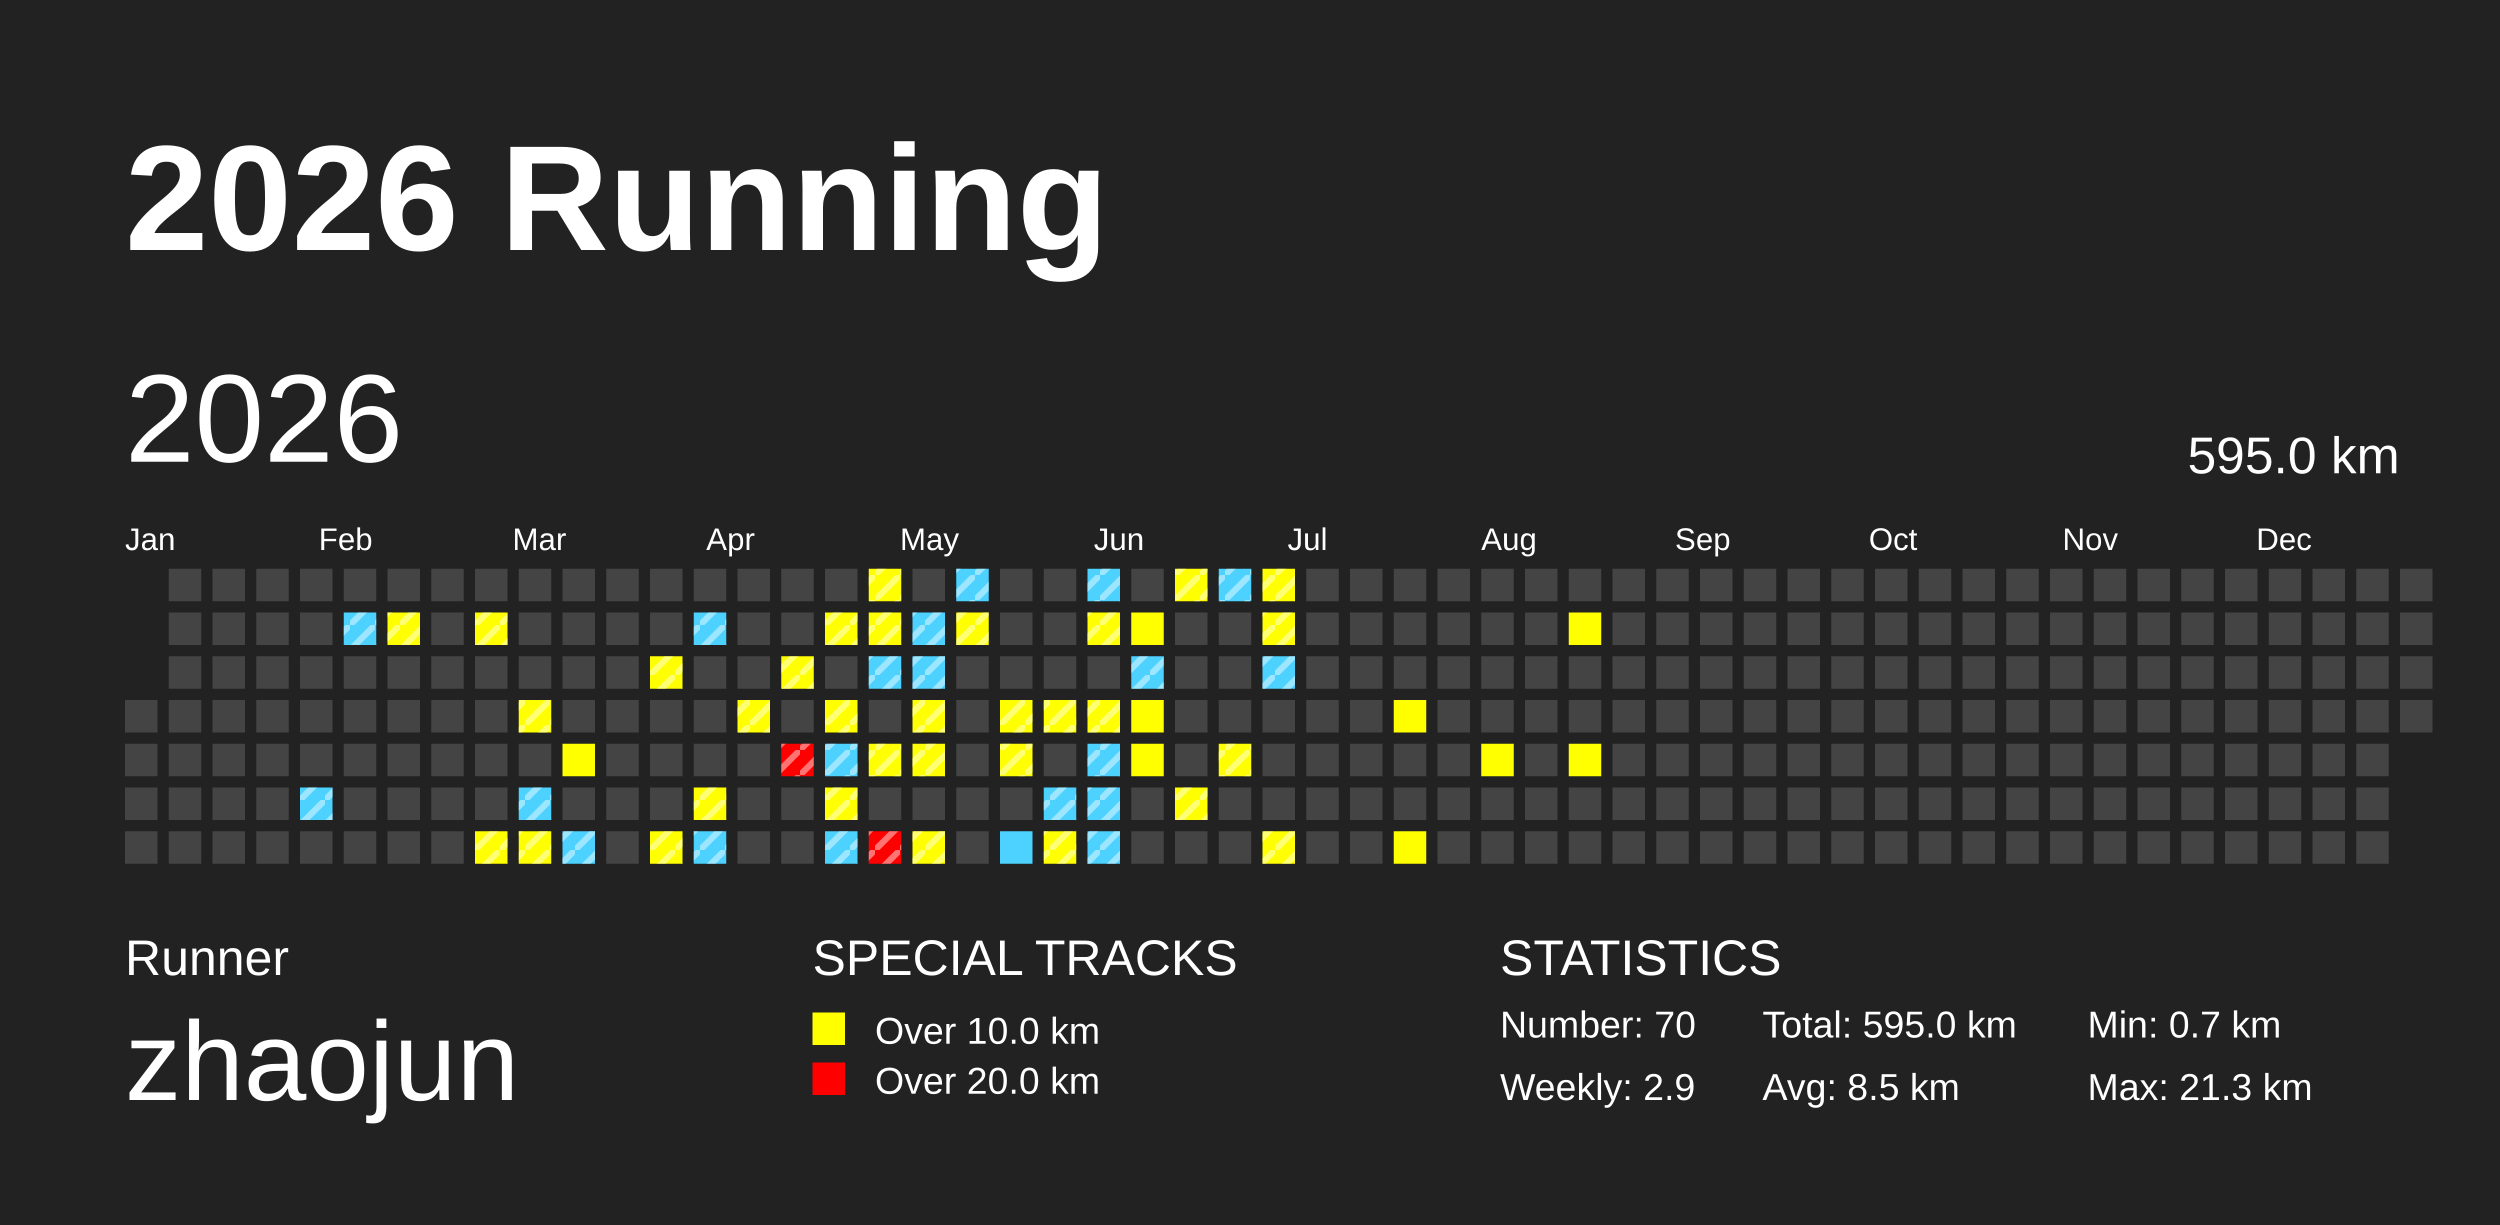
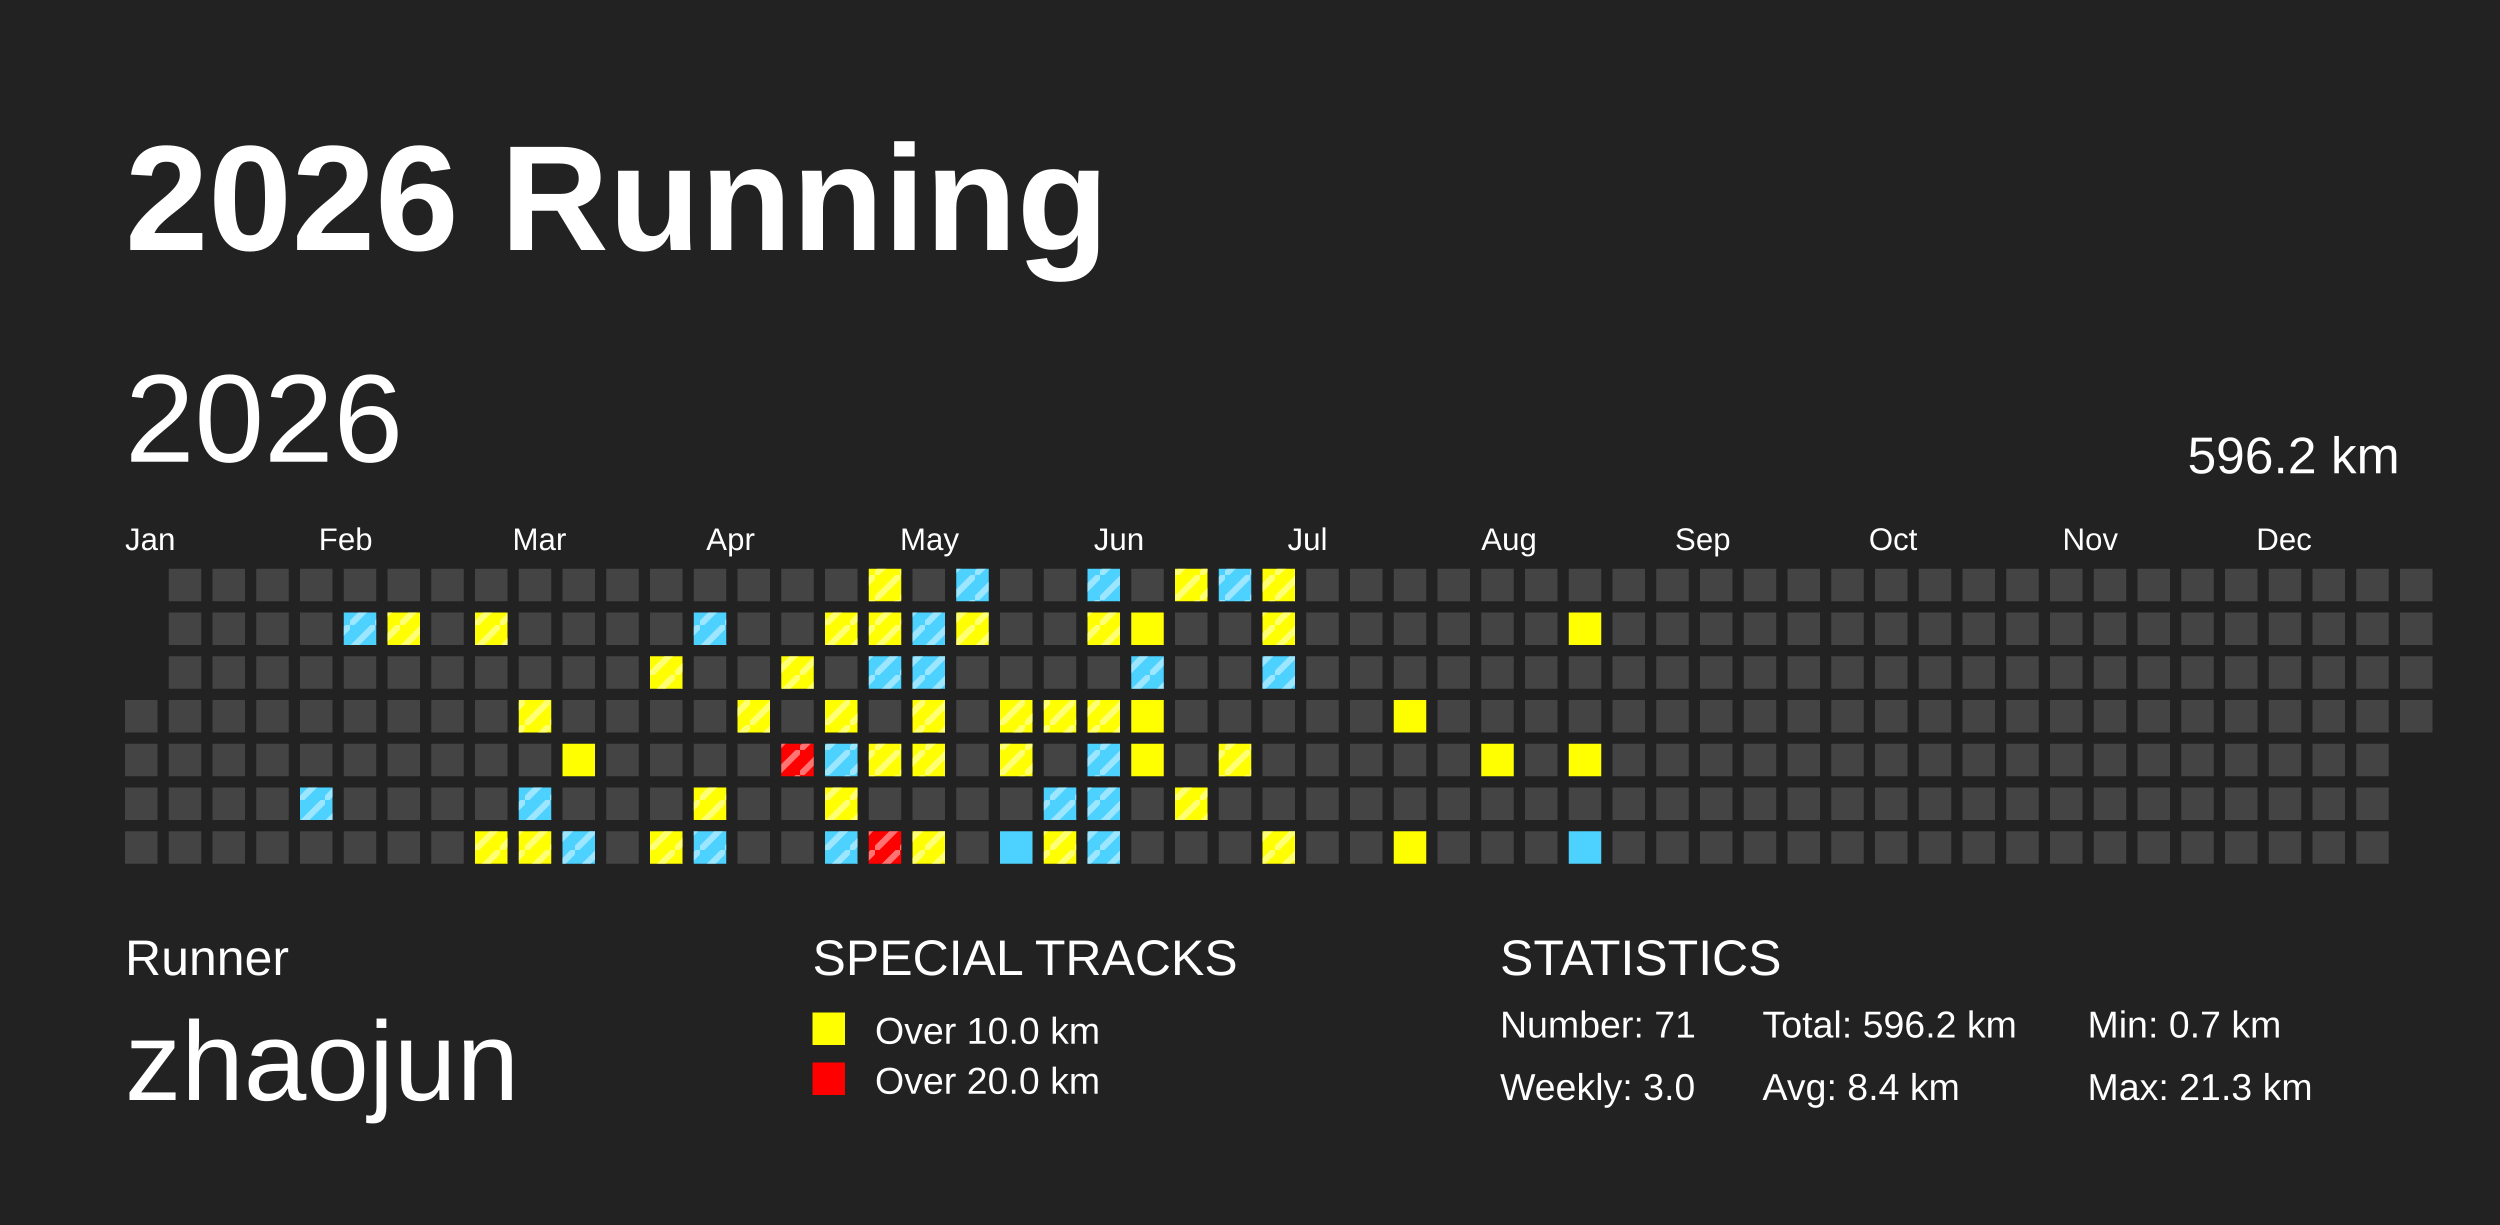
<svg xmlns="http://www.w3.org/2000/svg" baseProfile="full" height="98mm" version="1.1" viewBox="0,0,200,98" width="200mm">
  <defs>
    <pattern height="2" id="indoor-stripe" patternUnits="userSpaceOnUse" width="2">
      <line stroke="white" stroke-opacity="0.45" stroke-width="0.5" x1="0" x2="2" y1="2" y2="0" />
    </pattern>
  </defs>
  <rect fill="#222222" height="98" width="200" x="0" y="0" />
  <text fill="#FFFFFF" style="font-size:12px; font-family:Arial; font-weight:bold;" x="10" y="20">2026 Running</text>
  <text fill="#FFFFFF" style="font-size:4px; font-family:Arial" x="10" y="78">Runner</text>
  <text fill="#FFFFFF" style="font-size:9px; font-family:Arial" x="10" y="88">zhaojun</text>
  <text fill="#FFFFFF" style="font-size:4px; font-family:Arial" x="65" y="78">SPECIAL TRACKS</text>
  <rect fill="yellow" height="2.6" width="2.6" x="65" y="81" />
  <text fill="#FFFFFF" style="font-size:3px; font-family:Arial" x="70" y="83.5">Over 10.0 km</text>
  <rect fill="red" height="2.6" width="2.6" x="65" y="85" />
  <text fill="#FFFFFF" style="font-size:3px; font-family:Arial" x="70" y="87.5">Over 20.0 km</text>
  <text fill="#FFFFFF" style="font-size:4px; font-family:Arial" x="120" y="78">STATISTICS</text>
-   <text fill="#FFFFFF" style="font-size:3px; font-family:Arial" x="120" y="83">Number: 70</text>
-   <text fill="#FFFFFF" style="font-size:3px; font-family:Arial" x="120" y="88">Weekly: 2.9</text>
-   <text fill="#FFFFFF" style="font-size:3px; font-family:Arial" x="141" y="83">Total: 595.0 km</text>
-   <text fill="#FFFFFF" style="font-size:3px; font-family:Arial" x="141" y="88">Avg: 8.5 km</text>
+   <text fill="#FFFFFF" style="font-size:3px; font-family:Arial" x="120" y="83">Number: 71</text>
+   <text fill="#FFFFFF" style="font-size:3px; font-family:Arial" x="120" y="88">Weekly: 3.0</text>
+   <text fill="#FFFFFF" style="font-size:3px; font-family:Arial" x="141" y="83">Total: 596.2 km</text>
+   <text fill="#FFFFFF" style="font-size:3px; font-family:Arial" x="141" y="88">Avg: 8.4 km</text>
  <text fill="#FFFFFF" style="font-size:3px; font-family:Arial" x="167" y="83">Min: 0.7 km</text>
  <text fill="#FFFFFF" style="font-size:3px; font-family:Arial" x="167" y="88">Max: 21.3 km</text>
  <text dominant-baseline="hanging" fill="#FFFFFF" style="font-size:10.0px; font-family:Arial;" x="10" y="30">2026</text>
-   <text dominant-baseline="hanging" fill="#FFFFFF" style="font-size:4.125px; font-family:Arial;" x="175" y="35">595.0 km</text>
+   <text dominant-baseline="hanging" fill="#FFFFFF" style="font-size:4.125px; font-family:Arial;" x="175" y="35">596.2 km</text>
  <text fill="#FFFFFF" style="font-size:2.5px; font-family:Arial" x="10.0" y="44">Jan</text>
  <text fill="#FFFFFF" style="font-size:2.5px; font-family:Arial" x="25.5" y="44">Feb</text>
  <text fill="#FFFFFF" style="font-size:2.5px; font-family:Arial" x="41.0" y="44">Mar</text>
  <text fill="#FFFFFF" style="font-size:2.5px; font-family:Arial" x="56.5" y="44">Apr</text>
  <text fill="#FFFFFF" style="font-size:2.5px; font-family:Arial" x="72.0" y="44">May</text>
  <text fill="#FFFFFF" style="font-size:2.5px; font-family:Arial" x="87.5" y="44">Jun</text>
  <text fill="#FFFFFF" style="font-size:2.5px; font-family:Arial" x="103.0" y="44">Jul</text>
  <text fill="#FFFFFF" style="font-size:2.5px; font-family:Arial" x="118.5" y="44">Aug</text>
  <text fill="#FFFFFF" style="font-size:2.5px; font-family:Arial" x="134.0" y="44">Sep</text>
  <text fill="#FFFFFF" style="font-size:2.5px; font-family:Arial" x="149.5" y="44">Oct</text>
  <text fill="#FFFFFF" style="font-size:2.5px; font-family:Arial" x="165.0" y="44">Nov</text>
  <text fill="#FFFFFF" style="font-size:2.5px; font-family:Arial" x="180.5" y="44">Dec</text>
  <rect fill="#444444" height="2.6" width="2.6" x="10.0" y="56.0" />
  <rect fill="#444444" height="2.6" width="2.6" x="10.0" y="59.5" />
  <rect fill="#444444" height="2.6" width="2.6" x="10.0" y="63.0" />
  <rect fill="#444444" height="2.6" width="2.6" x="10.0" y="66.5" />
  <rect fill="#444444" height="2.6" width="2.6" x="13.5" y="45.5" />
  <rect fill="#444444" height="2.6" width="2.6" x="13.5" y="49.0" />
  <rect fill="#444444" height="2.6" width="2.6" x="13.5" y="52.5" />
  <rect fill="#444444" height="2.6" width="2.6" x="13.5" y="56.0" />
  <rect fill="#444444" height="2.6" width="2.6" x="13.5" y="59.5" />
  <rect fill="#444444" height="2.6" width="2.6" x="13.5" y="63.0" />
  <rect fill="#444444" height="2.6" width="2.6" x="13.5" y="66.5" />
  <rect fill="#444444" height="2.6" width="2.6" x="17.0" y="45.5" />
  <rect fill="#444444" height="2.6" width="2.6" x="17.0" y="49.0" />
  <rect fill="#444444" height="2.6" width="2.6" x="17.0" y="52.5" />
  <rect fill="#444444" height="2.6" width="2.6" x="17.0" y="56.0" />
  <rect fill="#444444" height="2.6" width="2.6" x="17.0" y="59.5" />
  <rect fill="#444444" height="2.6" width="2.6" x="17.0" y="63.0" />
  <rect fill="#444444" height="2.6" width="2.6" x="17.0" y="66.5" />
  <rect fill="#444444" height="2.6" width="2.6" x="20.5" y="45.5" />
  <rect fill="#444444" height="2.6" width="2.6" x="20.5" y="49.0" />
  <rect fill="#444444" height="2.6" width="2.6" x="20.5" y="52.5" />
  <rect fill="#444444" height="2.6" width="2.6" x="20.5" y="56.0" />
  <rect fill="#444444" height="2.6" width="2.6" x="20.5" y="59.5" />
  <rect fill="#444444" height="2.6" width="2.6" x="20.5" y="63.0" />
  <rect fill="#444444" height="2.6" width="2.6" x="20.5" y="66.5" />
  <rect fill="#444444" height="2.6" width="2.6" x="24.0" y="45.5" />
  <rect fill="#444444" height="2.6" width="2.6" x="24.0" y="49.0" />
  <rect fill="#444444" height="2.6" width="2.6" x="24.0" y="52.5" />
  <rect fill="#444444" height="2.6" width="2.6" x="24.0" y="56.0" />
  <rect fill="#444444" height="2.6" width="2.6" x="24.0" y="59.5" />
  <rect fill="#4dd2ff" height="2.6" width="2.6" x="24.0" y="63.0" />
  <rect fill="url(#indoor-stripe)" height="2.6" style="pointer-events: none;" width="2.6" x="24.0" y="63.0" />
  <rect fill="#444444" height="2.6" width="2.6" x="24.0" y="66.5" />
  <rect fill="#444444" height="2.6" width="2.6" x="27.5" y="45.5" />
  <rect fill="#4dd2ff" height="2.6" width="2.6" x="27.5" y="49.0" />
  <rect fill="url(#indoor-stripe)" height="2.6" style="pointer-events: none;" width="2.6" x="27.5" y="49.0" />
  <rect fill="#444444" height="2.6" width="2.6" x="27.5" y="52.5" />
  <rect fill="#444444" height="2.6" width="2.6" x="27.5" y="56.0" />
  <rect fill="#444444" height="2.6" width="2.6" x="27.5" y="59.5" />
  <rect fill="#444444" height="2.6" width="2.6" x="27.5" y="63.0" />
  <rect fill="#444444" height="2.6" width="2.6" x="27.5" y="66.5" />
  <rect fill="#444444" height="2.6" width="2.6" x="31.0" y="45.5" />
  <rect fill="yellow" height="2.6" width="2.6" x="31.0" y="49.0" />
  <rect fill="url(#indoor-stripe)" height="2.6" style="pointer-events: none;" width="2.6" x="31.0" y="49.0" />
  <rect fill="#444444" height="2.6" width="2.6" x="31.0" y="52.5" />
  <rect fill="#444444" height="2.6" width="2.6" x="31.0" y="56.0" />
  <rect fill="#444444" height="2.6" width="2.6" x="31.0" y="59.5" />
  <rect fill="#444444" height="2.6" width="2.6" x="31.0" y="63.0" />
  <rect fill="#444444" height="2.6" width="2.6" x="31.0" y="66.5" />
  <rect fill="#444444" height="2.6" width="2.6" x="34.5" y="45.5" />
  <rect fill="#444444" height="2.6" width="2.6" x="34.5" y="49.0" />
  <rect fill="#444444" height="2.6" width="2.6" x="34.5" y="52.5" />
  <rect fill="#444444" height="2.6" width="2.6" x="34.5" y="56.0" />
  <rect fill="#444444" height="2.6" width="2.6" x="34.5" y="59.5" />
  <rect fill="#444444" height="2.6" width="2.6" x="34.5" y="63.0" />
  <rect fill="#444444" height="2.6" width="2.6" x="34.5" y="66.5" />
  <rect fill="#444444" height="2.6" width="2.6" x="38.0" y="45.5" />
  <rect fill="yellow" height="2.6" width="2.6" x="38.0" y="49.0" />
  <rect fill="url(#indoor-stripe)" height="2.6" style="pointer-events: none;" width="2.6" x="38.0" y="49.0" />
  <rect fill="#444444" height="2.6" width="2.6" x="38.0" y="52.5" />
  <rect fill="#444444" height="2.6" width="2.6" x="38.0" y="56.0" />
  <rect fill="#444444" height="2.6" width="2.6" x="38.0" y="59.5" />
  <rect fill="#444444" height="2.6" width="2.6" x="38.0" y="63.0" />
  <rect fill="yellow" height="2.6" width="2.6" x="38.0" y="66.5" />
  <rect fill="url(#indoor-stripe)" height="2.6" style="pointer-events: none;" width="2.6" x="38.0" y="66.5" />
  <rect fill="#444444" height="2.6" width="2.6" x="41.5" y="45.5" />
  <rect fill="#444444" height="2.6" width="2.6" x="41.5" y="49.0" />
  <rect fill="#444444" height="2.6" width="2.6" x="41.5" y="52.5" />
  <rect fill="yellow" height="2.6" width="2.6" x="41.5" y="56.0" />
  <rect fill="url(#indoor-stripe)" height="2.6" style="pointer-events: none;" width="2.6" x="41.5" y="56.0" />
  <rect fill="#444444" height="2.6" width="2.6" x="41.5" y="59.5" />
  <rect fill="#4dd2ff" height="2.6" width="2.6" x="41.5" y="63.0" />
  <rect fill="url(#indoor-stripe)" height="2.6" style="pointer-events: none;" width="2.6" x="41.5" y="63.0" />
  <rect fill="yellow" height="2.6" width="2.6" x="41.5" y="66.5" />
  <rect fill="url(#indoor-stripe)" height="2.6" style="pointer-events: none;" width="2.6" x="41.5" y="66.5" />
  <rect fill="#444444" height="2.6" width="2.6" x="45.0" y="45.5" />
  <rect fill="#444444" height="2.6" width="2.6" x="45.0" y="49.0" />
  <rect fill="#444444" height="2.6" width="2.6" x="45.0" y="52.5" />
  <rect fill="#444444" height="2.6" width="2.6" x="45.0" y="56.0" />
  <rect fill="yellow" height="2.6" width="2.6" x="45.0" y="59.5" />
  <rect fill="#444444" height="2.6" width="2.6" x="45.0" y="63.0" />
  <rect fill="#4dd2ff" height="2.6" width="2.6" x="45.0" y="66.5" />
  <rect fill="url(#indoor-stripe)" height="2.6" style="pointer-events: none;" width="2.6" x="45.0" y="66.5" />
  <rect fill="#444444" height="2.6" width="2.6" x="48.5" y="45.5" />
  <rect fill="#444444" height="2.6" width="2.6" x="48.5" y="49.0" />
  <rect fill="#444444" height="2.6" width="2.6" x="48.5" y="52.5" />
  <rect fill="#444444" height="2.6" width="2.6" x="48.5" y="56.0" />
  <rect fill="#444444" height="2.6" width="2.6" x="48.5" y="59.5" />
  <rect fill="#444444" height="2.6" width="2.6" x="48.5" y="63.0" />
  <rect fill="#444444" height="2.6" width="2.6" x="48.5" y="66.5" />
  <rect fill="#444444" height="2.6" width="2.6" x="52.0" y="45.5" />
  <rect fill="#444444" height="2.6" width="2.6" x="52.0" y="49.0" />
  <rect fill="yellow" height="2.6" width="2.6" x="52.0" y="52.5" />
  <rect fill="url(#indoor-stripe)" height="2.6" style="pointer-events: none;" width="2.6" x="52.0" y="52.5" />
  <rect fill="#444444" height="2.6" width="2.6" x="52.0" y="56.0" />
  <rect fill="#444444" height="2.6" width="2.6" x="52.0" y="59.5" />
  <rect fill="#444444" height="2.6" width="2.6" x="52.0" y="63.0" />
  <rect fill="yellow" height="2.6" width="2.6" x="52.0" y="66.5" />
  <rect fill="url(#indoor-stripe)" height="2.6" style="pointer-events: none;" width="2.6" x="52.0" y="66.5" />
  <rect fill="#444444" height="2.6" width="2.6" x="55.5" y="45.5" />
  <rect fill="#4dd2ff" height="2.6" width="2.6" x="55.5" y="49.0" />
  <rect fill="url(#indoor-stripe)" height="2.6" style="pointer-events: none;" width="2.6" x="55.5" y="49.0" />
  <rect fill="#444444" height="2.6" width="2.6" x="55.5" y="52.5" />
  <rect fill="#444444" height="2.6" width="2.6" x="55.5" y="56.0" />
  <rect fill="#444444" height="2.6" width="2.6" x="55.5" y="59.5" />
  <rect fill="yellow" height="2.6" width="2.6" x="55.5" y="63.0" />
  <rect fill="url(#indoor-stripe)" height="2.6" style="pointer-events: none;" width="2.6" x="55.5" y="63.0" />
  <rect fill="#4dd2ff" height="2.6" width="2.6" x="55.5" y="66.5" />
  <rect fill="url(#indoor-stripe)" height="2.6" style="pointer-events: none;" width="2.6" x="55.5" y="66.5" />
  <rect fill="#444444" height="2.6" width="2.6" x="59.0" y="45.5" />
  <rect fill="#444444" height="2.6" width="2.6" x="59.0" y="49.0" />
  <rect fill="#444444" height="2.6" width="2.6" x="59.0" y="52.5" />
  <rect fill="yellow" height="2.6" width="2.6" x="59.0" y="56.0" />
  <rect fill="url(#indoor-stripe)" height="2.6" style="pointer-events: none;" width="2.6" x="59.0" y="56.0" />
  <rect fill="#444444" height="2.6" width="2.6" x="59.0" y="59.5" />
  <rect fill="#444444" height="2.6" width="2.6" x="59.0" y="63.0" />
  <rect fill="#444444" height="2.6" width="2.6" x="59.0" y="66.5" />
  <rect fill="#444444" height="2.6" width="2.6" x="62.5" y="45.5" />
  <rect fill="#444444" height="2.6" width="2.6" x="62.5" y="49.0" />
  <rect fill="yellow" height="2.6" width="2.6" x="62.5" y="52.5" />
  <rect fill="url(#indoor-stripe)" height="2.6" style="pointer-events: none;" width="2.6" x="62.5" y="52.5" />
  <rect fill="#444444" height="2.6" width="2.6" x="62.5" y="56.0" />
  <rect fill="red" height="2.6" width="2.6" x="62.5" y="59.5" />
  <rect fill="url(#indoor-stripe)" height="2.6" style="pointer-events: none;" width="2.6" x="62.5" y="59.5" />
  <rect fill="#444444" height="2.6" width="2.6" x="62.5" y="63.0" />
  <rect fill="#444444" height="2.6" width="2.6" x="62.5" y="66.5" />
  <rect fill="#444444" height="2.6" width="2.6" x="66.0" y="45.5" />
  <rect fill="yellow" height="2.6" width="2.6" x="66.0" y="49.0" />
  <rect fill="url(#indoor-stripe)" height="2.6" style="pointer-events: none;" width="2.6" x="66.0" y="49.0" />
  <rect fill="#444444" height="2.6" width="2.6" x="66.0" y="52.5" />
  <rect fill="yellow" height="2.6" width="2.6" x="66.0" y="56.0" />
  <rect fill="url(#indoor-stripe)" height="2.6" style="pointer-events: none;" width="2.6" x="66.0" y="56.0" />
  <rect fill="#4dd2ff" height="2.6" width="2.6" x="66.0" y="59.5" />
  <rect fill="url(#indoor-stripe)" height="2.6" style="pointer-events: none;" width="2.6" x="66.0" y="59.5" />
  <rect fill="yellow" height="2.6" width="2.6" x="66.0" y="63.0" />
  <rect fill="url(#indoor-stripe)" height="2.6" style="pointer-events: none;" width="2.6" x="66.0" y="63.0" />
  <rect fill="#4dd2ff" height="2.6" width="2.6" x="66.0" y="66.5" />
  <rect fill="url(#indoor-stripe)" height="2.6" style="pointer-events: none;" width="2.6" x="66.0" y="66.5" />
  <rect fill="yellow" height="2.6" width="2.6" x="69.5" y="45.5" />
  <rect fill="url(#indoor-stripe)" height="2.6" style="pointer-events: none;" width="2.6" x="69.5" y="45.5" />
  <rect fill="yellow" height="2.6" width="2.6" x="69.5" y="49.0" />
  <rect fill="url(#indoor-stripe)" height="2.6" style="pointer-events: none;" width="2.6" x="69.5" y="49.0" />
  <rect fill="#4dd2ff" height="2.6" width="2.6" x="69.5" y="52.5" />
  <rect fill="url(#indoor-stripe)" height="2.6" style="pointer-events: none;" width="2.6" x="69.5" y="52.5" />
  <rect fill="#444444" height="2.6" width="2.6" x="69.5" y="56.0" />
  <rect fill="yellow" height="2.6" width="2.6" x="69.5" y="59.5" />
  <rect fill="url(#indoor-stripe)" height="2.6" style="pointer-events: none;" width="2.6" x="69.5" y="59.5" />
  <rect fill="#444444" height="2.6" width="2.6" x="69.5" y="63.0" />
  <rect fill="red" height="2.6" width="2.6" x="69.5" y="66.5" />
  <rect fill="url(#indoor-stripe)" height="2.6" style="pointer-events: none;" width="2.6" x="69.5" y="66.5" />
  <rect fill="#444444" height="2.6" width="2.6" x="73.0" y="45.5" />
  <rect fill="#4dd2ff" height="2.6" width="2.6" x="73.0" y="49.0" />
  <rect fill="url(#indoor-stripe)" height="2.6" style="pointer-events: none;" width="2.6" x="73.0" y="49.0" />
  <rect fill="#4dd2ff" height="2.6" width="2.6" x="73.0" y="52.5" />
  <rect fill="url(#indoor-stripe)" height="2.6" style="pointer-events: none;" width="2.6" x="73.0" y="52.5" />
  <rect fill="yellow" height="2.6" width="2.6" x="73.0" y="56.0" />
  <rect fill="url(#indoor-stripe)" height="2.6" style="pointer-events: none;" width="2.6" x="73.0" y="56.0" />
  <rect fill="yellow" height="2.6" width="2.6" x="73.0" y="59.5" />
  <rect fill="url(#indoor-stripe)" height="2.6" style="pointer-events: none;" width="2.6" x="73.0" y="59.5" />
  <rect fill="#444444" height="2.6" width="2.6" x="73.0" y="63.0" />
  <rect fill="yellow" height="2.6" width="2.6" x="73.0" y="66.5" />
  <rect fill="url(#indoor-stripe)" height="2.6" style="pointer-events: none;" width="2.6" x="73.0" y="66.5" />
  <rect fill="#4dd2ff" height="2.6" width="2.6" x="76.5" y="45.5" />
  <rect fill="url(#indoor-stripe)" height="2.6" style="pointer-events: none;" width="2.6" x="76.5" y="45.5" />
  <rect fill="yellow" height="2.6" width="2.6" x="76.5" y="49.0" />
  <rect fill="url(#indoor-stripe)" height="2.6" style="pointer-events: none;" width="2.6" x="76.5" y="49.0" />
  <rect fill="#444444" height="2.6" width="2.6" x="76.5" y="52.5" />
  <rect fill="#444444" height="2.6" width="2.6" x="76.5" y="56.0" />
  <rect fill="#444444" height="2.6" width="2.6" x="76.5" y="59.5" />
  <rect fill="#444444" height="2.6" width="2.6" x="76.5" y="63.0" />
  <rect fill="#444444" height="2.6" width="2.6" x="76.5" y="66.5" />
  <rect fill="#444444" height="2.6" width="2.6" x="80.0" y="45.5" />
  <rect fill="#444444" height="2.6" width="2.6" x="80.0" y="49.0" />
  <rect fill="#444444" height="2.6" width="2.6" x="80.0" y="52.5" />
  <rect fill="yellow" height="2.6" width="2.6" x="80.0" y="56.0" />
  <rect fill="url(#indoor-stripe)" height="2.6" style="pointer-events: none;" width="2.6" x="80.0" y="56.0" />
  <rect fill="yellow" height="2.6" width="2.6" x="80.0" y="59.5" />
  <rect fill="url(#indoor-stripe)" height="2.6" style="pointer-events: none;" width="2.6" x="80.0" y="59.5" />
  <rect fill="#444444" height="2.6" width="2.6" x="80.0" y="63.0" />
  <rect fill="#4dd2ff" height="2.6" width="2.6" x="80.0" y="66.5" />
  <rect fill="#444444" height="2.6" width="2.6" x="83.5" y="45.5" />
  <rect fill="#444444" height="2.6" width="2.6" x="83.5" y="49.0" />
  <rect fill="#444444" height="2.6" width="2.6" x="83.5" y="52.5" />
  <rect fill="yellow" height="2.6" width="2.6" x="83.5" y="56.0" />
  <rect fill="url(#indoor-stripe)" height="2.6" style="pointer-events: none;" width="2.6" x="83.5" y="56.0" />
  <rect fill="#444444" height="2.6" width="2.6" x="83.5" y="59.5" />
  <rect fill="#4dd2ff" height="2.6" width="2.6" x="83.5" y="63.0" />
  <rect fill="url(#indoor-stripe)" height="2.6" style="pointer-events: none;" width="2.6" x="83.5" y="63.0" />
  <rect fill="yellow" height="2.6" width="2.6" x="83.5" y="66.5" />
  <rect fill="url(#indoor-stripe)" height="2.6" style="pointer-events: none;" width="2.6" x="83.5" y="66.5" />
  <rect fill="#4dd2ff" height="2.6" width="2.6" x="87.0" y="45.5" />
  <rect fill="url(#indoor-stripe)" height="2.6" style="pointer-events: none;" width="2.6" x="87.0" y="45.5" />
  <rect fill="yellow" height="2.6" width="2.6" x="87.0" y="49.0" />
  <rect fill="url(#indoor-stripe)" height="2.6" style="pointer-events: none;" width="2.6" x="87.0" y="49.0" />
  <rect fill="#444444" height="2.6" width="2.6" x="87.0" y="52.5" />
  <rect fill="yellow" height="2.6" width="2.6" x="87.0" y="56.0" />
  <rect fill="url(#indoor-stripe)" height="2.6" style="pointer-events: none;" width="2.6" x="87.0" y="56.0" />
  <rect fill="#4dd2ff" height="2.6" width="2.6" x="87.0" y="59.5" />
  <rect fill="url(#indoor-stripe)" height="2.6" style="pointer-events: none;" width="2.6" x="87.0" y="59.5" />
  <rect fill="#4dd2ff" height="2.6" width="2.6" x="87.0" y="63.0" />
  <rect fill="url(#indoor-stripe)" height="2.6" style="pointer-events: none;" width="2.6" x="87.0" y="63.0" />
  <rect fill="#4dd2ff" height="2.6" width="2.6" x="87.0" y="66.5" />
  <rect fill="url(#indoor-stripe)" height="2.6" style="pointer-events: none;" width="2.6" x="87.0" y="66.5" />
  <rect fill="#444444" height="2.6" width="2.6" x="90.5" y="45.5" />
  <rect fill="yellow" height="2.6" width="2.6" x="90.5" y="49.0" />
  <rect fill="#4dd2ff" height="2.6" width="2.6" x="90.5" y="52.5" />
  <rect fill="url(#indoor-stripe)" height="2.6" style="pointer-events: none;" width="2.6" x="90.5" y="52.5" />
  <rect fill="yellow" height="2.6" width="2.6" x="90.5" y="56.0" />
  <rect fill="yellow" height="2.6" width="2.6" x="90.5" y="59.5" />
  <rect fill="#444444" height="2.6" width="2.6" x="90.5" y="63.0" />
  <rect fill="#444444" height="2.6" width="2.6" x="90.5" y="66.5" />
  <rect fill="yellow" height="2.6" width="2.6" x="94.0" y="45.5" />
  <rect fill="url(#indoor-stripe)" height="2.6" style="pointer-events: none;" width="2.6" x="94.0" y="45.5" />
  <rect fill="#444444" height="2.6" width="2.6" x="94.0" y="49.0" />
  <rect fill="#444444" height="2.6" width="2.6" x="94.0" y="52.5" />
  <rect fill="#444444" height="2.6" width="2.6" x="94.0" y="56.0" />
  <rect fill="#444444" height="2.6" width="2.6" x="94.0" y="59.5" />
  <rect fill="yellow" height="2.6" width="2.6" x="94.0" y="63.0" />
  <rect fill="url(#indoor-stripe)" height="2.6" style="pointer-events: none;" width="2.6" x="94.0" y="63.0" />
  <rect fill="#444444" height="2.6" width="2.6" x="94.0" y="66.5" />
  <rect fill="#4dd2ff" height="2.6" width="2.6" x="97.5" y="45.5" />
  <rect fill="url(#indoor-stripe)" height="2.6" style="pointer-events: none;" width="2.6" x="97.5" y="45.5" />
  <rect fill="#444444" height="2.6" width="2.6" x="97.5" y="49.0" />
  <rect fill="#444444" height="2.6" width="2.6" x="97.5" y="52.5" />
  <rect fill="#444444" height="2.6" width="2.6" x="97.5" y="56.0" />
  <rect fill="yellow" height="2.6" width="2.6" x="97.5" y="59.5" />
  <rect fill="url(#indoor-stripe)" height="2.6" style="pointer-events: none;" width="2.6" x="97.5" y="59.5" />
  <rect fill="#444444" height="2.6" width="2.6" x="97.5" y="63.0" />
  <rect fill="#444444" height="2.6" width="2.6" x="97.5" y="66.5" />
  <rect fill="yellow" height="2.6" width="2.6" x="101.0" y="45.5" />
  <rect fill="url(#indoor-stripe)" height="2.6" style="pointer-events: none;" width="2.6" x="101.0" y="45.5" />
  <rect fill="yellow" height="2.6" width="2.6" x="101.0" y="49.0" />
  <rect fill="url(#indoor-stripe)" height="2.6" style="pointer-events: none;" width="2.6" x="101.0" y="49.0" />
  <rect fill="#4dd2ff" height="2.6" width="2.6" x="101.0" y="52.5" />
  <rect fill="url(#indoor-stripe)" height="2.6" style="pointer-events: none;" width="2.6" x="101.0" y="52.5" />
  <rect fill="#444444" height="2.6" width="2.6" x="101.0" y="56.0" />
  <rect fill="#444444" height="2.6" width="2.6" x="101.0" y="59.5" />
  <rect fill="#444444" height="2.6" width="2.6" x="101.0" y="63.0" />
  <rect fill="yellow" height="2.6" width="2.6" x="101.0" y="66.5" />
  <rect fill="url(#indoor-stripe)" height="2.6" style="pointer-events: none;" width="2.6" x="101.0" y="66.5" />
  <rect fill="#444444" height="2.6" width="2.6" x="104.5" y="45.5" />
  <rect fill="#444444" height="2.6" width="2.6" x="104.5" y="49.0" />
  <rect fill="#444444" height="2.6" width="2.6" x="104.5" y="52.5" />
  <rect fill="#444444" height="2.6" width="2.6" x="104.5" y="56.0" />
  <rect fill="#444444" height="2.6" width="2.6" x="104.5" y="59.5" />
  <rect fill="#444444" height="2.6" width="2.6" x="104.5" y="63.0" />
  <rect fill="#444444" height="2.6" width="2.6" x="104.5" y="66.5" />
  <rect fill="#444444" height="2.6" width="2.6" x="108.0" y="45.5" />
  <rect fill="#444444" height="2.6" width="2.6" x="108.0" y="49.0" />
  <rect fill="#444444" height="2.6" width="2.6" x="108.0" y="52.5" />
  <rect fill="#444444" height="2.6" width="2.6" x="108.0" y="56.0" />
  <rect fill="#444444" height="2.6" width="2.6" x="108.0" y="59.5" />
  <rect fill="#444444" height="2.6" width="2.6" x="108.0" y="63.0" />
  <rect fill="#444444" height="2.6" width="2.6" x="108.0" y="66.5" />
  <rect fill="#444444" height="2.6" width="2.6" x="111.5" y="45.5" />
  <rect fill="#444444" height="2.6" width="2.6" x="111.5" y="49.0" />
  <rect fill="#444444" height="2.6" width="2.6" x="111.5" y="52.5" />
  <rect fill="yellow" height="2.6" width="2.6" x="111.5" y="56.0" />
  <rect fill="#444444" height="2.6" width="2.6" x="111.5" y="59.5" />
  <rect fill="#444444" height="2.6" width="2.6" x="111.5" y="63.0" />
  <rect fill="yellow" height="2.6" width="2.6" x="111.5" y="66.5" />
  <rect fill="#444444" height="2.6" width="2.6" x="115.0" y="45.5" />
  <rect fill="#444444" height="2.6" width="2.6" x="115.0" y="49.0" />
  <rect fill="#444444" height="2.6" width="2.6" x="115.0" y="52.5" />
  <rect fill="#444444" height="2.6" width="2.6" x="115.0" y="56.0" />
  <rect fill="#444444" height="2.6" width="2.6" x="115.0" y="59.5" />
  <rect fill="#444444" height="2.6" width="2.6" x="115.0" y="63.0" />
  <rect fill="#444444" height="2.6" width="2.6" x="115.0" y="66.5" />
  <rect fill="#444444" height="2.6" width="2.6" x="118.5" y="45.5" />
  <rect fill="#444444" height="2.6" width="2.6" x="118.5" y="49.0" />
  <rect fill="#444444" height="2.6" width="2.6" x="118.5" y="52.5" />
  <rect fill="#444444" height="2.6" width="2.6" x="118.5" y="56.0" />
  <rect fill="yellow" height="2.6" width="2.6" x="118.5" y="59.5" />
  <rect fill="#444444" height="2.6" width="2.6" x="118.5" y="63.0" />
  <rect fill="#444444" height="2.6" width="2.6" x="118.5" y="66.5" />
  <rect fill="#444444" height="2.6" width="2.6" x="122.0" y="45.5" />
  <rect fill="#444444" height="2.6" width="2.6" x="122.0" y="49.0" />
  <rect fill="#444444" height="2.6" width="2.6" x="122.0" y="52.5" />
  <rect fill="#444444" height="2.6" width="2.6" x="122.0" y="56.0" />
  <rect fill="#444444" height="2.6" width="2.6" x="122.0" y="59.5" />
  <rect fill="#444444" height="2.6" width="2.6" x="122.0" y="63.0" />
  <rect fill="#444444" height="2.6" width="2.6" x="122.0" y="66.5" />
  <rect fill="#444444" height="2.6" width="2.6" x="125.5" y="45.5" />
  <rect fill="yellow" height="2.6" width="2.6" x="125.5" y="49.0" />
  <rect fill="#444444" height="2.6" width="2.6" x="125.5" y="52.5" />
  <rect fill="#444444" height="2.6" width="2.6" x="125.5" y="56.0" />
  <rect fill="yellow" height="2.6" width="2.6" x="125.5" y="59.5" />
  <rect fill="#444444" height="2.6" width="2.6" x="125.5" y="63.0" />
-   <rect fill="#444444" height="2.6" width="2.6" x="125.5" y="66.5" />
+   <rect fill="#4dd2ff" height="2.6" width="2.6" x="125.5" y="66.5" />
  <rect fill="#444444" height="2.6" width="2.6" x="129.0" y="45.5" />
  <rect fill="#444444" height="2.6" width="2.6" x="129.0" y="49.0" />
  <rect fill="#444444" height="2.6" width="2.6" x="129.0" y="52.5" />
  <rect fill="#444444" height="2.6" width="2.6" x="129.0" y="56.0" />
  <rect fill="#444444" height="2.6" width="2.6" x="129.0" y="59.5" />
  <rect fill="#444444" height="2.6" width="2.6" x="129.0" y="63.0" />
  <rect fill="#444444" height="2.6" width="2.6" x="129.0" y="66.5" />
  <rect fill="#444444" height="2.6" width="2.6" x="132.5" y="45.5" />
  <rect fill="#444444" height="2.6" width="2.6" x="132.5" y="49.0" />
  <rect fill="#444444" height="2.6" width="2.6" x="132.5" y="52.5" />
  <rect fill="#444444" height="2.6" width="2.6" x="132.5" y="56.0" />
  <rect fill="#444444" height="2.6" width="2.6" x="132.5" y="59.5" />
  <rect fill="#444444" height="2.6" width="2.6" x="132.5" y="63.0" />
  <rect fill="#444444" height="2.6" width="2.6" x="132.5" y="66.5" />
  <rect fill="#444444" height="2.6" width="2.6" x="136.0" y="45.5" />
  <rect fill="#444444" height="2.6" width="2.6" x="136.0" y="49.0" />
  <rect fill="#444444" height="2.6" width="2.6" x="136.0" y="52.5" />
  <rect fill="#444444" height="2.6" width="2.6" x="136.0" y="56.0" />
  <rect fill="#444444" height="2.6" width="2.6" x="136.0" y="59.5" />
  <rect fill="#444444" height="2.6" width="2.6" x="136.0" y="63.0" />
  <rect fill="#444444" height="2.6" width="2.6" x="136.0" y="66.5" />
  <rect fill="#444444" height="2.6" width="2.6" x="139.5" y="45.5" />
  <rect fill="#444444" height="2.6" width="2.6" x="139.5" y="49.0" />
  <rect fill="#444444" height="2.6" width="2.6" x="139.5" y="52.5" />
  <rect fill="#444444" height="2.6" width="2.6" x="139.5" y="56.0" />
  <rect fill="#444444" height="2.6" width="2.6" x="139.5" y="59.5" />
  <rect fill="#444444" height="2.6" width="2.6" x="139.5" y="63.0" />
  <rect fill="#444444" height="2.6" width="2.6" x="139.5" y="66.5" />
  <rect fill="#444444" height="2.6" width="2.6" x="143.0" y="45.5" />
  <rect fill="#444444" height="2.6" width="2.6" x="143.0" y="49.0" />
  <rect fill="#444444" height="2.6" width="2.6" x="143.0" y="52.5" />
  <rect fill="#444444" height="2.6" width="2.6" x="143.0" y="56.0" />
  <rect fill="#444444" height="2.6" width="2.6" x="143.0" y="59.5" />
  <rect fill="#444444" height="2.6" width="2.6" x="143.0" y="63.0" />
  <rect fill="#444444" height="2.6" width="2.6" x="143.0" y="66.5" />
  <rect fill="#444444" height="2.6" width="2.6" x="146.5" y="45.5" />
  <rect fill="#444444" height="2.6" width="2.6" x="146.5" y="49.0" />
  <rect fill="#444444" height="2.6" width="2.6" x="146.5" y="52.5" />
  <rect fill="#444444" height="2.6" width="2.6" x="146.5" y="56.0" />
  <rect fill="#444444" height="2.6" width="2.6" x="146.5" y="59.5" />
  <rect fill="#444444" height="2.6" width="2.6" x="146.5" y="63.0" />
  <rect fill="#444444" height="2.6" width="2.6" x="146.5" y="66.5" />
  <rect fill="#444444" height="2.6" width="2.6" x="150.0" y="45.5" />
  <rect fill="#444444" height="2.6" width="2.6" x="150.0" y="49.0" />
  <rect fill="#444444" height="2.6" width="2.6" x="150.0" y="52.5" />
  <rect fill="#444444" height="2.6" width="2.6" x="150.0" y="56.0" />
  <rect fill="#444444" height="2.6" width="2.6" x="150.0" y="59.5" />
  <rect fill="#444444" height="2.6" width="2.6" x="150.0" y="63.0" />
  <rect fill="#444444" height="2.6" width="2.6" x="150.0" y="66.5" />
  <rect fill="#444444" height="2.6" width="2.6" x="153.5" y="45.5" />
  <rect fill="#444444" height="2.6" width="2.6" x="153.5" y="49.0" />
  <rect fill="#444444" height="2.6" width="2.6" x="153.5" y="52.5" />
  <rect fill="#444444" height="2.6" width="2.6" x="153.5" y="56.0" />
  <rect fill="#444444" height="2.6" width="2.6" x="153.5" y="59.5" />
  <rect fill="#444444" height="2.6" width="2.6" x="153.5" y="63.0" />
  <rect fill="#444444" height="2.6" width="2.6" x="153.5" y="66.5" />
  <rect fill="#444444" height="2.6" width="2.6" x="157.0" y="45.5" />
  <rect fill="#444444" height="2.6" width="2.6" x="157.0" y="49.0" />
  <rect fill="#444444" height="2.6" width="2.6" x="157.0" y="52.5" />
  <rect fill="#444444" height="2.6" width="2.6" x="157.0" y="56.0" />
  <rect fill="#444444" height="2.6" width="2.6" x="157.0" y="59.5" />
  <rect fill="#444444" height="2.6" width="2.6" x="157.0" y="63.0" />
  <rect fill="#444444" height="2.6" width="2.6" x="157.0" y="66.5" />
  <rect fill="#444444" height="2.6" width="2.6" x="160.5" y="45.5" />
  <rect fill="#444444" height="2.6" width="2.6" x="160.5" y="49.0" />
  <rect fill="#444444" height="2.6" width="2.6" x="160.5" y="52.5" />
  <rect fill="#444444" height="2.6" width="2.6" x="160.5" y="56.0" />
  <rect fill="#444444" height="2.6" width="2.6" x="160.5" y="59.5" />
  <rect fill="#444444" height="2.6" width="2.6" x="160.5" y="63.0" />
  <rect fill="#444444" height="2.6" width="2.6" x="160.5" y="66.5" />
  <rect fill="#444444" height="2.6" width="2.6" x="164.0" y="45.5" />
  <rect fill="#444444" height="2.6" width="2.6" x="164.0" y="49.0" />
  <rect fill="#444444" height="2.6" width="2.6" x="164.0" y="52.5" />
  <rect fill="#444444" height="2.6" width="2.6" x="164.0" y="56.0" />
  <rect fill="#444444" height="2.6" width="2.6" x="164.0" y="59.5" />
  <rect fill="#444444" height="2.6" width="2.6" x="164.0" y="63.0" />
  <rect fill="#444444" height="2.6" width="2.6" x="164.0" y="66.5" />
  <rect fill="#444444" height="2.6" width="2.6" x="167.5" y="45.5" />
  <rect fill="#444444" height="2.6" width="2.6" x="167.5" y="49.0" />
  <rect fill="#444444" height="2.6" width="2.6" x="167.5" y="52.5" />
  <rect fill="#444444" height="2.6" width="2.6" x="167.5" y="56.0" />
  <rect fill="#444444" height="2.6" width="2.6" x="167.5" y="59.5" />
  <rect fill="#444444" height="2.6" width="2.6" x="167.5" y="63.0" />
  <rect fill="#444444" height="2.6" width="2.6" x="167.5" y="66.5" />
  <rect fill="#444444" height="2.6" width="2.6" x="171.0" y="45.5" />
  <rect fill="#444444" height="2.6" width="2.6" x="171.0" y="49.0" />
  <rect fill="#444444" height="2.6" width="2.6" x="171.0" y="52.5" />
  <rect fill="#444444" height="2.6" width="2.6" x="171.0" y="56.0" />
  <rect fill="#444444" height="2.6" width="2.6" x="171.0" y="59.5" />
  <rect fill="#444444" height="2.6" width="2.6" x="171.0" y="63.0" />
  <rect fill="#444444" height="2.6" width="2.6" x="171.0" y="66.5" />
  <rect fill="#444444" height="2.6" width="2.6" x="174.5" y="45.5" />
  <rect fill="#444444" height="2.6" width="2.6" x="174.5" y="49.0" />
  <rect fill="#444444" height="2.6" width="2.6" x="174.5" y="52.5" />
  <rect fill="#444444" height="2.6" width="2.6" x="174.5" y="56.0" />
  <rect fill="#444444" height="2.6" width="2.6" x="174.5" y="59.5" />
  <rect fill="#444444" height="2.6" width="2.6" x="174.5" y="63.0" />
  <rect fill="#444444" height="2.6" width="2.6" x="174.5" y="66.5" />
  <rect fill="#444444" height="2.6" width="2.6" x="178.0" y="45.5" />
  <rect fill="#444444" height="2.6" width="2.6" x="178.0" y="49.0" />
  <rect fill="#444444" height="2.6" width="2.6" x="178.0" y="52.5" />
  <rect fill="#444444" height="2.6" width="2.6" x="178.0" y="56.0" />
  <rect fill="#444444" height="2.6" width="2.6" x="178.0" y="59.5" />
  <rect fill="#444444" height="2.6" width="2.6" x="178.0" y="63.0" />
  <rect fill="#444444" height="2.6" width="2.6" x="178.0" y="66.5" />
  <rect fill="#444444" height="2.6" width="2.6" x="181.5" y="45.5" />
  <rect fill="#444444" height="2.6" width="2.6" x="181.5" y="49.0" />
  <rect fill="#444444" height="2.6" width="2.6" x="181.5" y="52.5" />
  <rect fill="#444444" height="2.6" width="2.6" x="181.5" y="56.0" />
  <rect fill="#444444" height="2.6" width="2.6" x="181.5" y="59.5" />
  <rect fill="#444444" height="2.6" width="2.6" x="181.5" y="63.0" />
  <rect fill="#444444" height="2.6" width="2.6" x="181.5" y="66.5" />
  <rect fill="#444444" height="2.6" width="2.6" x="185.0" y="45.5" />
  <rect fill="#444444" height="2.6" width="2.6" x="185.0" y="49.0" />
  <rect fill="#444444" height="2.6" width="2.6" x="185.0" y="52.5" />
  <rect fill="#444444" height="2.6" width="2.6" x="185.0" y="56.0" />
  <rect fill="#444444" height="2.6" width="2.6" x="185.0" y="59.5" />
  <rect fill="#444444" height="2.6" width="2.6" x="185.0" y="63.0" />
  <rect fill="#444444" height="2.6" width="2.6" x="185.0" y="66.5" />
  <rect fill="#444444" height="2.6" width="2.6" x="188.5" y="45.5" />
  <rect fill="#444444" height="2.6" width="2.6" x="188.5" y="49.0" />
  <rect fill="#444444" height="2.6" width="2.6" x="188.5" y="52.5" />
  <rect fill="#444444" height="2.6" width="2.6" x="188.5" y="56.0" />
  <rect fill="#444444" height="2.6" width="2.6" x="188.5" y="59.5" />
  <rect fill="#444444" height="2.6" width="2.6" x="188.5" y="63.0" />
  <rect fill="#444444" height="2.6" width="2.6" x="188.5" y="66.5" />
  <rect fill="#444444" height="2.6" width="2.6" x="192.0" y="45.5" />
  <rect fill="#444444" height="2.6" width="2.6" x="192.0" y="49.0" />
  <rect fill="#444444" height="2.6" width="2.6" x="192.0" y="52.5" />
  <rect fill="#444444" height="2.6" width="2.6" x="192.0" y="56.0" />
</svg>
